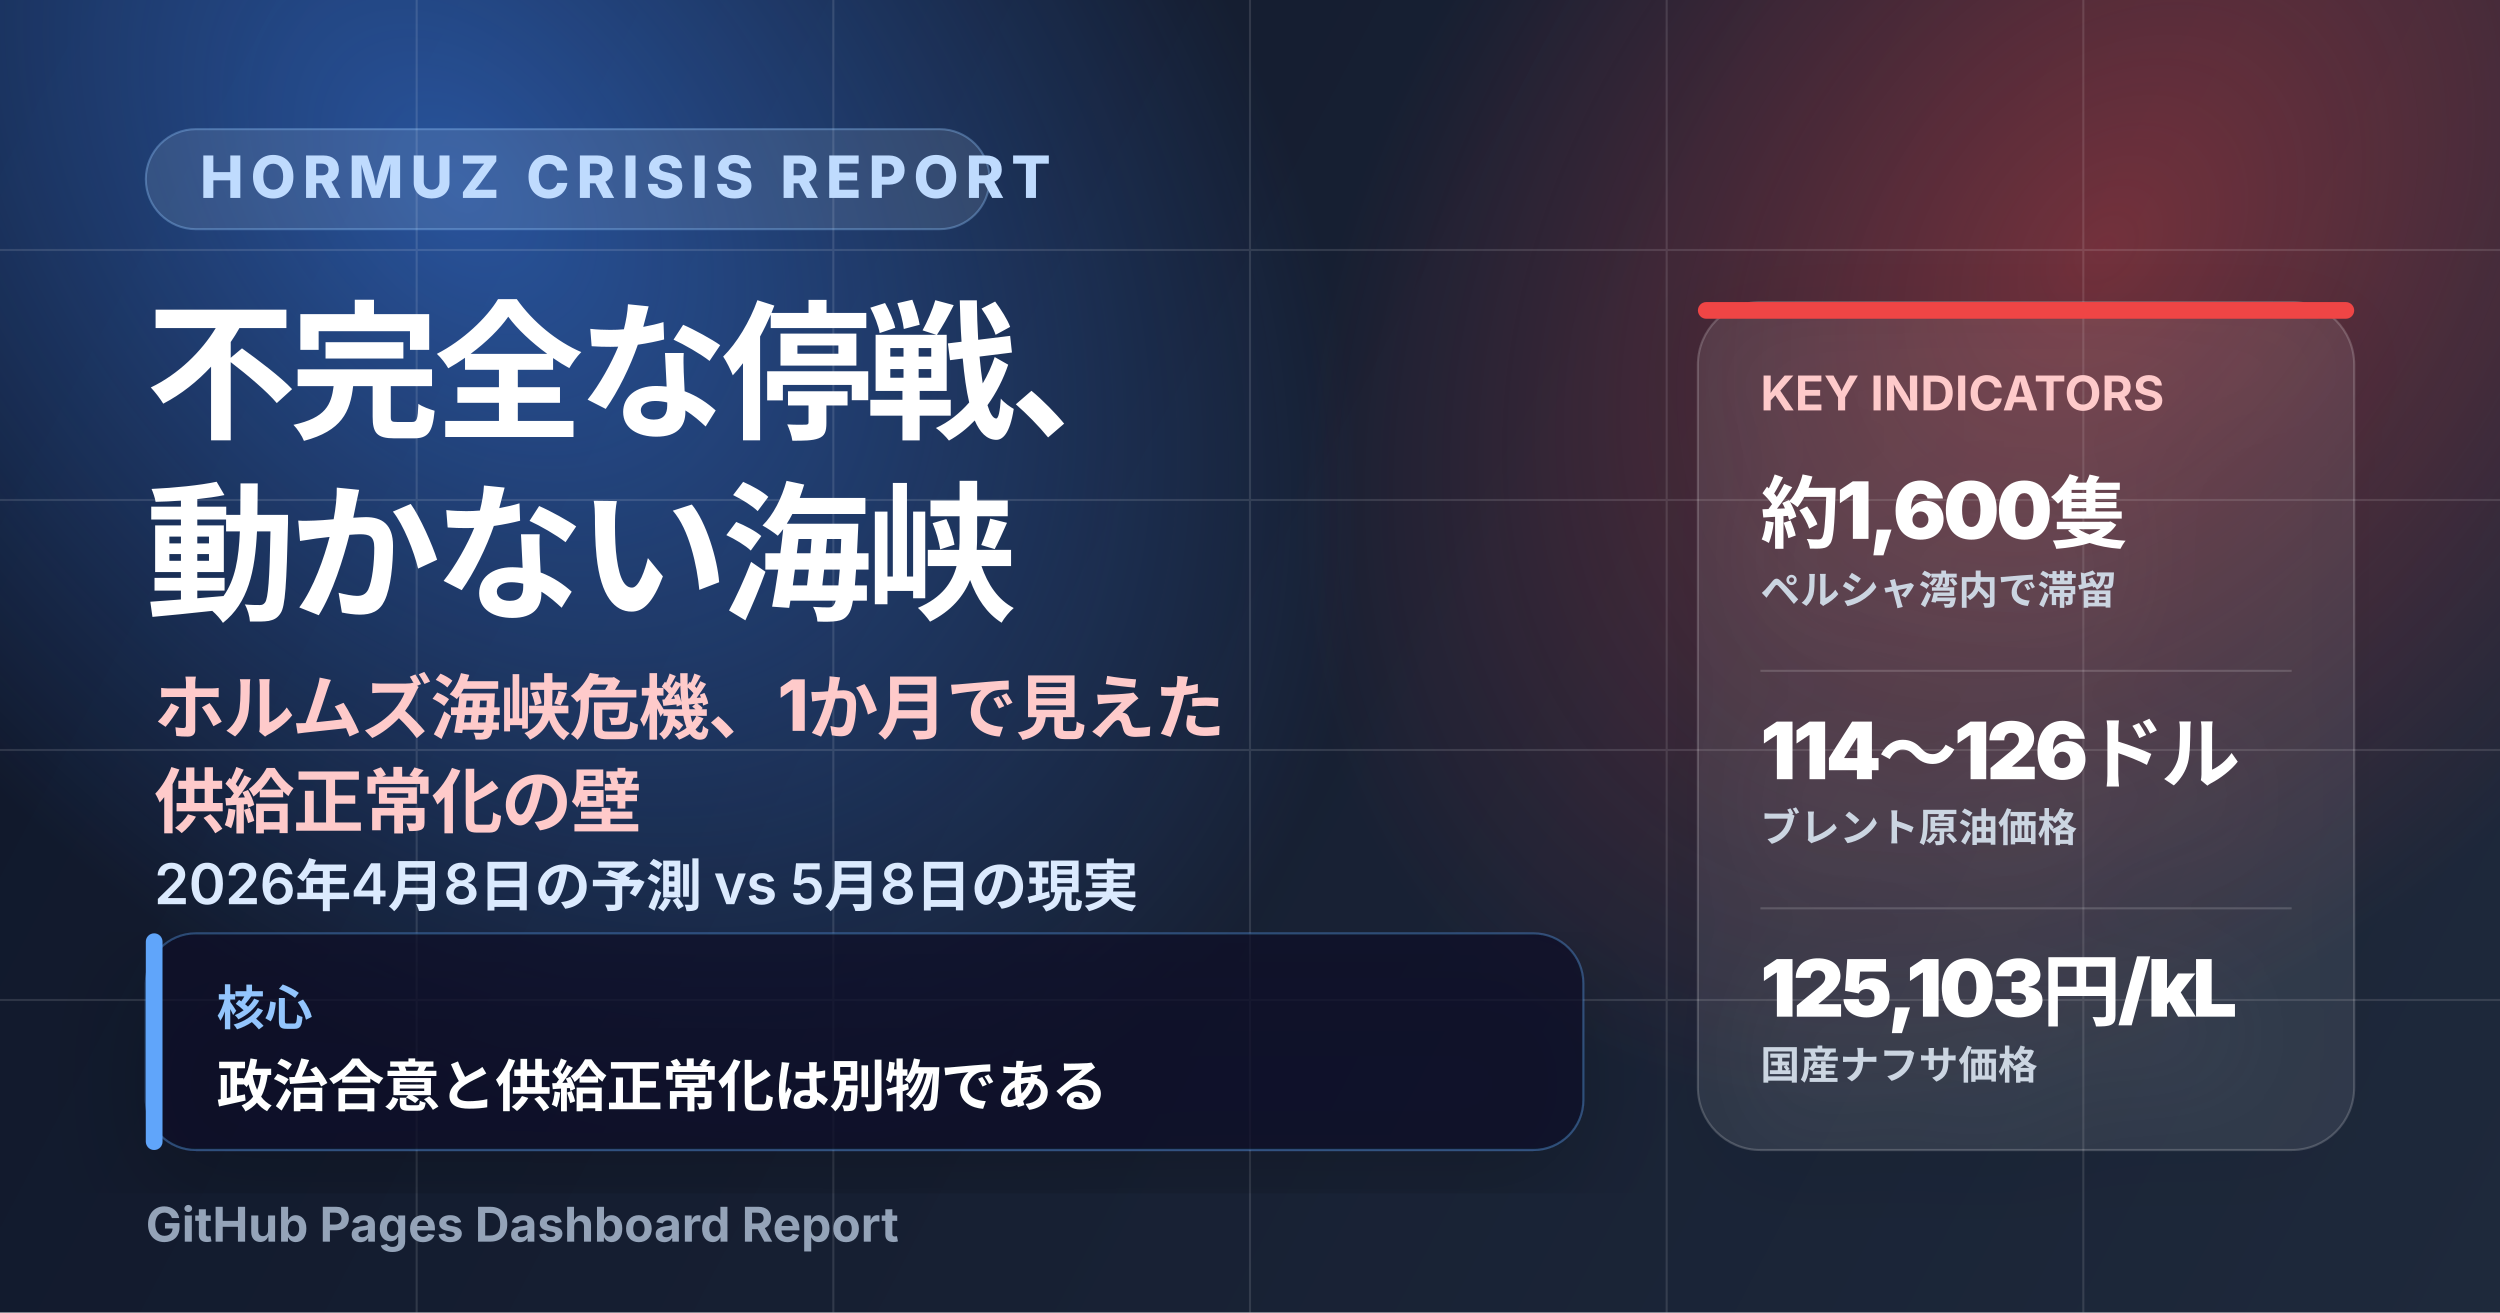
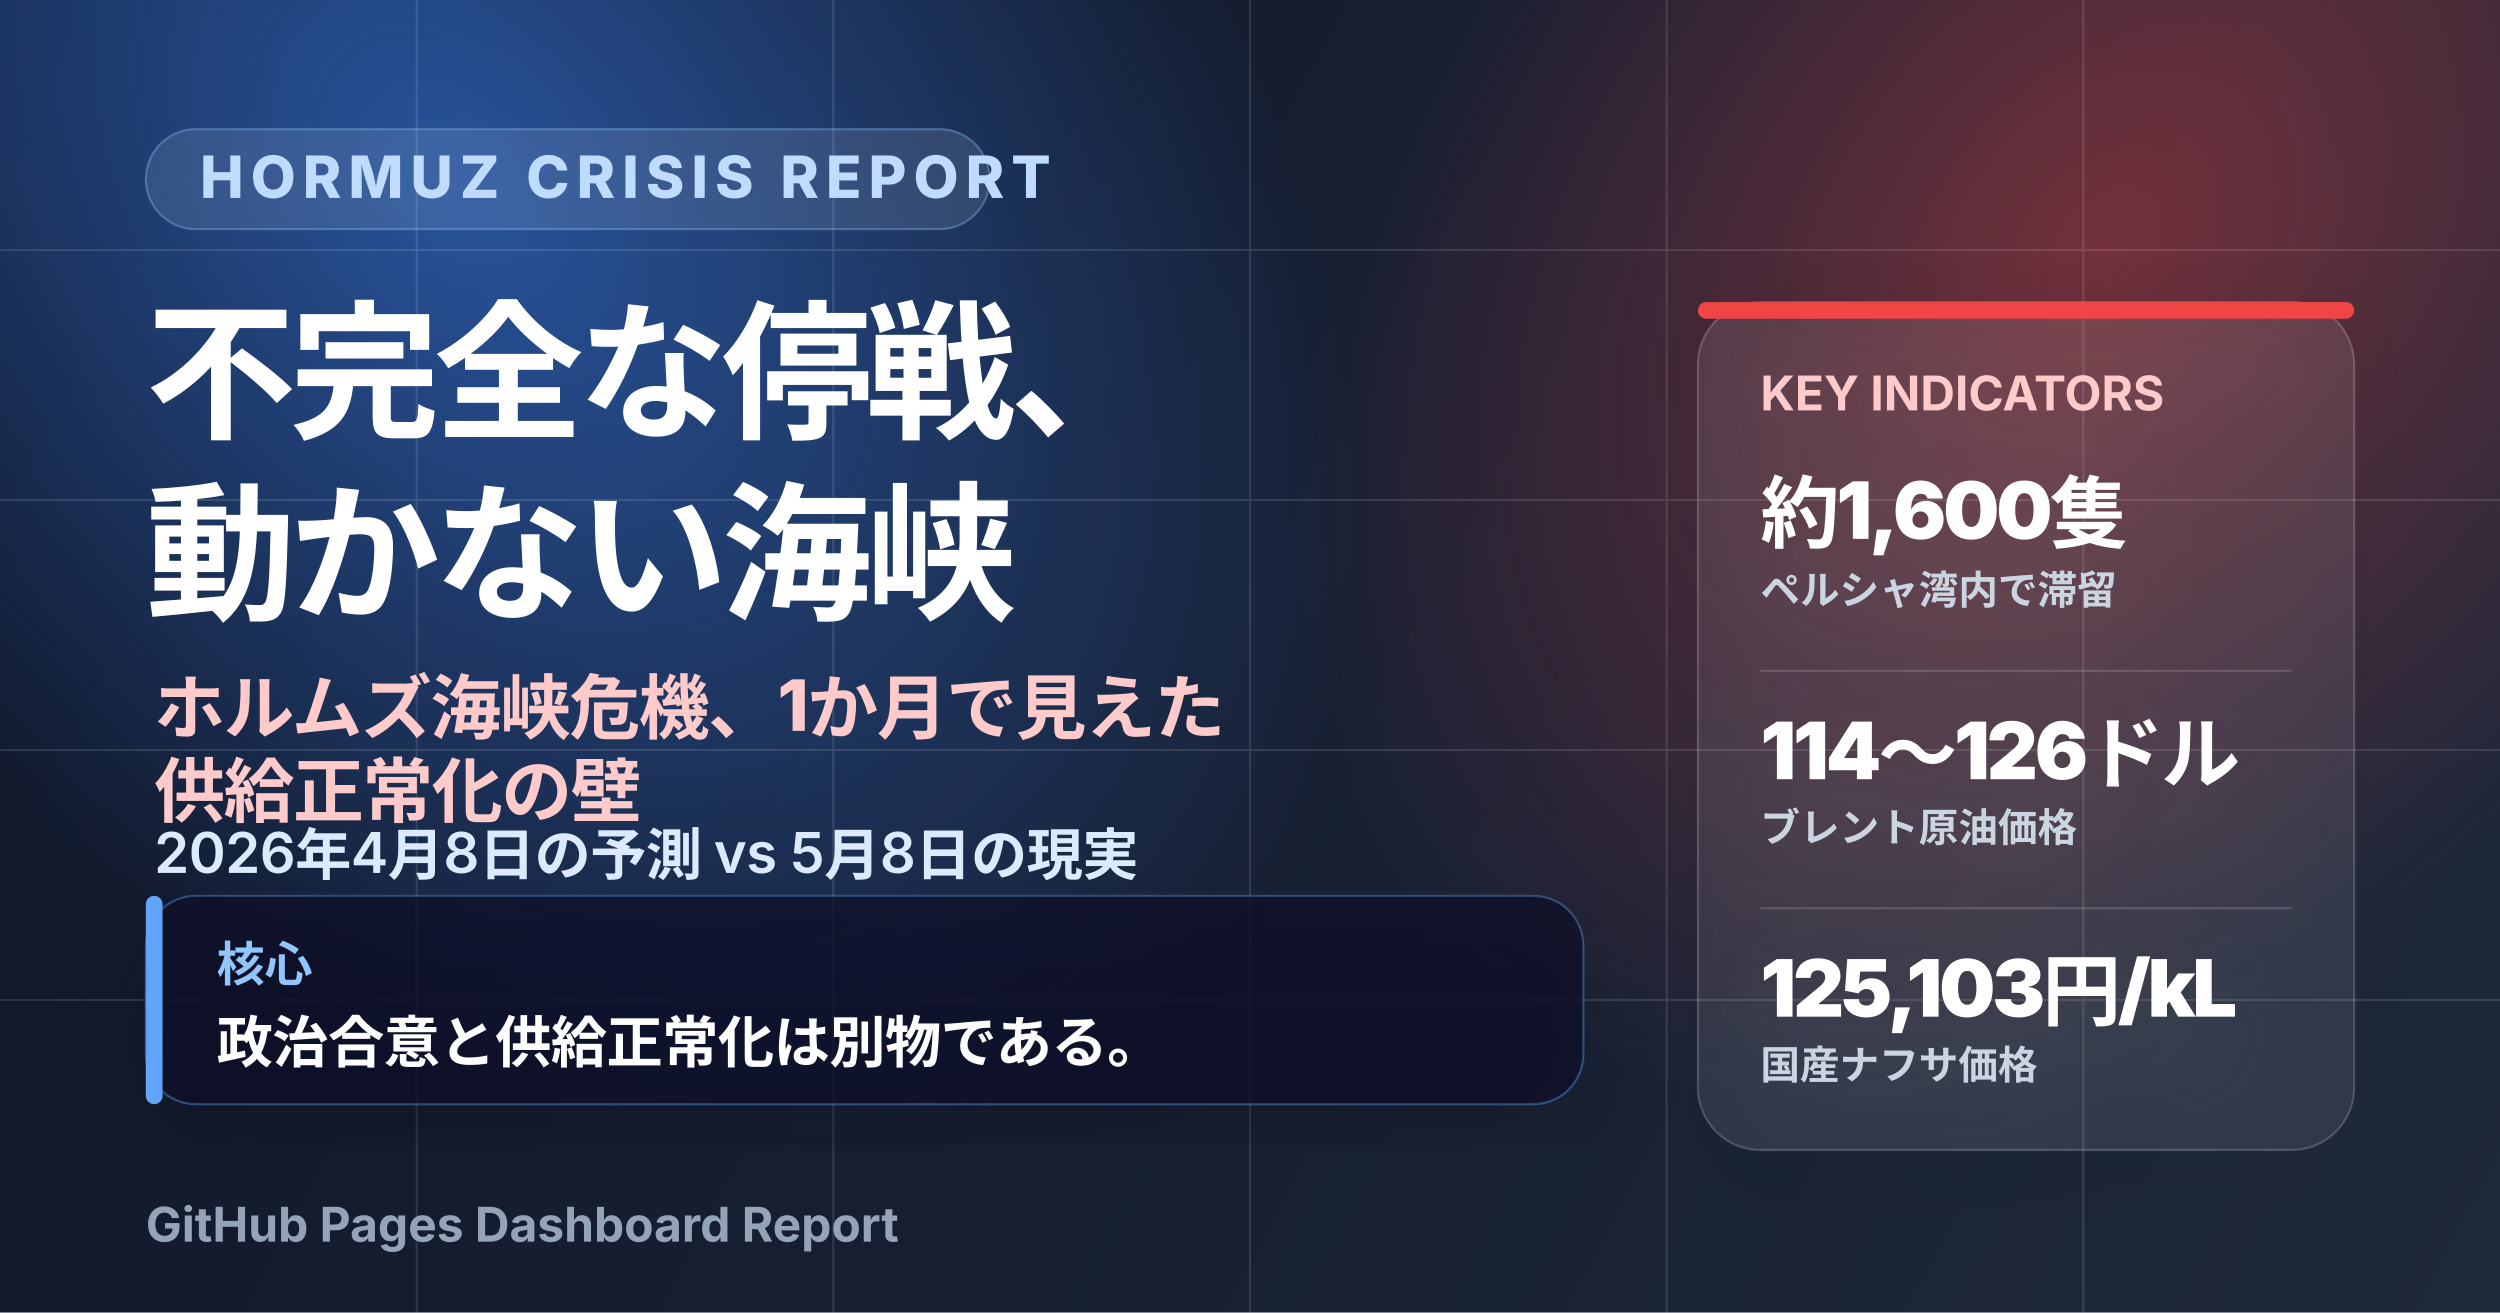
<svg xmlns="http://www.w3.org/2000/svg" width="1200" height="630" viewBox="0 0 1200 630" fill="none">
  <defs>
    <linearGradient id="bg" x1="0" y1="0" x2="1200" y2="630" gradientUnits="userSpaceOnUse">
      <stop offset="0" stop-color="#0F172A" />
      <stop offset="0.52" stop-color="#172033" />
      <stop offset="1" stop-color="#1E293B" />
    </linearGradient>
    <radialGradient id="blueGlow" cx="0" cy="0" r="1" gradientUnits="userSpaceOnUse" gradientTransform="translate(220 90) rotate(50) scale(520 360)">
      <stop offset="0" stop-color="#3B82F6" stop-opacity="0.55" />
      <stop offset="1" stop-color="#3B82F6" stop-opacity="0" />
    </radialGradient>
    <radialGradient id="redGlow" cx="0" cy="0" r="1" gradientUnits="userSpaceOnUse" gradientTransform="translate(1010 120) rotate(130) scale(460 330)">
      <stop offset="0" stop-color="#EF4444" stop-opacity="0.42" />
      <stop offset="1" stop-color="#EF4444" stop-opacity="0" />
    </radialGradient>
    <filter id="shadow" x="-20%" y="-20%" width="140%" height="140%">
      <feDropShadow dx="0" dy="20" stdDeviation="25" flood-color="#000000" flood-opacity="0.28" />
    </filter>
    <style>
      .sans {
        font-family:
          -apple-system,
          BlinkMacSystemFont,
          "Segoe UI",
          "Hiragino Kaku Gothic ProN",
          "Yu Gothic",
          "Meiryo",
          sans-serif;
      }

      .label {
        font-size: 28px;
        font-weight: 800;
        letter-spacing: 0.12em;
      }

      .title {
        font-size: 72px;
        font-weight: 900;
        letter-spacing: -0.04em;
      }

      .subtitle {
        font-size: 34px;
        font-weight: 800;
        letter-spacing: -0.02em;
      }

      .body {
        font-size: 27px;
        font-weight: 600;
        letter-spacing: -0.01em;
      }

      .small {
        font-size: 23px;
        font-weight: 700;
      }

      .metric-number {
        font-size: 38px;
        font-weight: 900;
        letter-spacing: -0.04em;
      }

      .metric-label {
        font-size: 19px;
        font-weight: 700;
      }
    </style>
  </defs>
  <rect width="1200" height="630" fill="url(#bg)" />
  <rect width="1200" height="630" fill="url(#blueGlow)" />
  <rect width="1200" height="630" fill="url(#redGlow)" />
  <g opacity="0.12">
    <path d="M0 120H1200" stroke="#FFFFFF" />
    <path d="M0 240H1200" stroke="#FFFFFF" />
    <path d="M0 360H1200" stroke="#FFFFFF" />
    <path d="M0 480H1200" stroke="#FFFFFF" />
    <path d="M200 0V630" stroke="#FFFFFF" />
    <path d="M400 0V630" stroke="#FFFFFF" />
    <path d="M600 0V630" stroke="#FFFFFF" />
    <path d="M800 0V630" stroke="#FFFFFF" />
    <path d="M1000 0V630" stroke="#FFFFFF" />
  </g>
  <g class="sans">
    <rect x="70" y="62" width="405" height="48" rx="24" fill="#DBEAFE" fill-opacity="0.12" stroke="#93C5FD" stroke-opacity="0.35" />
    <text x="96" y="95" class="label" fill="#BFDBFE">HORMUZ CRISIS REPORT</text>
  </g>
  <g class="sans">
    <text x="70" y="205" class="title" fill="#FFFFFF">不完全な停戦、</text>
    <text x="70" y="292" class="title" fill="#FFFFFF">動かない海峡</text>
    <text x="74" y="352" class="subtitle" fill="#FECACA">
  ホルムズ海峡危機、1か月で見えた
</text>
-     <text x="74" y="397" class="subtitle" fill="#FECACA">
+     <text x="74" y="392" class="subtitle" fill="#FECACA">
  供給正常化の壁
</text>
-     <text x="74" y="434" class="body" fill="#DBEAFE">
+     <text x="74" y="419" class="body" fill="#DBEAFE">
  2026年4月8日の予測 vs 5月8日の現実
</text>
  </g>
  <g filter="url(#shadow)">
-     <rect x="70" y="448" width="690" height="104" rx="24" fill="#0F172A" fill-opacity="0.72" stroke="#60A5FA" stroke-opacity="0.35" />
-     <rect x="70" y="448" width="8" height="104" rx="4" fill="#60A5FA" />
-     <text x="104" y="492" class="sans small" fill="#93C5FD">核心</text>
-     <text x="104" y="531" class="sans body" fill="#FFFFFF">
-     政治合意と供給正常化は別物である
-     </text>
+     <rect x="70" y="430" width="690" height="100" rx="24" fill="#0F172A" fill-opacity="0.72" stroke="#60A5FA" stroke-opacity="0.35" />
+     <rect x="70" y="430" width="8" height="100" rx="4" fill="#60A5FA" />
+     <text x="104" y="471" class="sans small" fill="#93C5FD">核心</text>
+     <text x="104" y="510" class="sans body" fill="#FFFFFF">
+     政治合意と供給正常化は別物である。
+   </text>
  </g>
  <g filter="url(#shadow)">
    <rect x="815" y="145" width="315" height="407" rx="30" fill="#FFFFFF" fill-opacity="0.08" stroke="#FFFFFF" stroke-opacity="0.18" />
    <rect x="815" y="145" width="315" height="8" rx="4" fill="#EF4444" />
    <text x="845" y="197" class="sans small" fill="#FECACA">KEY INDICATORS</text>
    <g class="sans">
      <text x="845" y="260" class="metric-number" fill="#FFFFFF">約1,600隻</text>
      <text x="845" y="290" class="metric-label" fill="#CBD5E1">ペルシャ湾内で滞留</text>
      <line x1="845" y1="322" x2="1100" y2="322" stroke="#FFFFFF" stroke-opacity="0.16" />
      <text x="845" y="374" class="metric-number" fill="#FFFFFF">114〜126ドル</text>
      <text x="845" y="404" class="metric-label" fill="#CBD5E1">ブレント原油価格</text>
      <line x1="845" y1="436" x2="1100" y2="436" stroke="#FFFFFF" stroke-opacity="0.16" />
      <text x="845" y="488" class="metric-number" fill="#FFFFFF">125,103円/kL</text>
      <text x="845" y="518" class="metric-label" fill="#CBD5E1">国産ナフサ価格</text>
    </g>
  </g>
  <g class="sans">
    <text x="70" y="596" class="small" fill="#94A3B8">
      GitHub Pages Dashboard Report
    </text>
  </g>
</svg>
